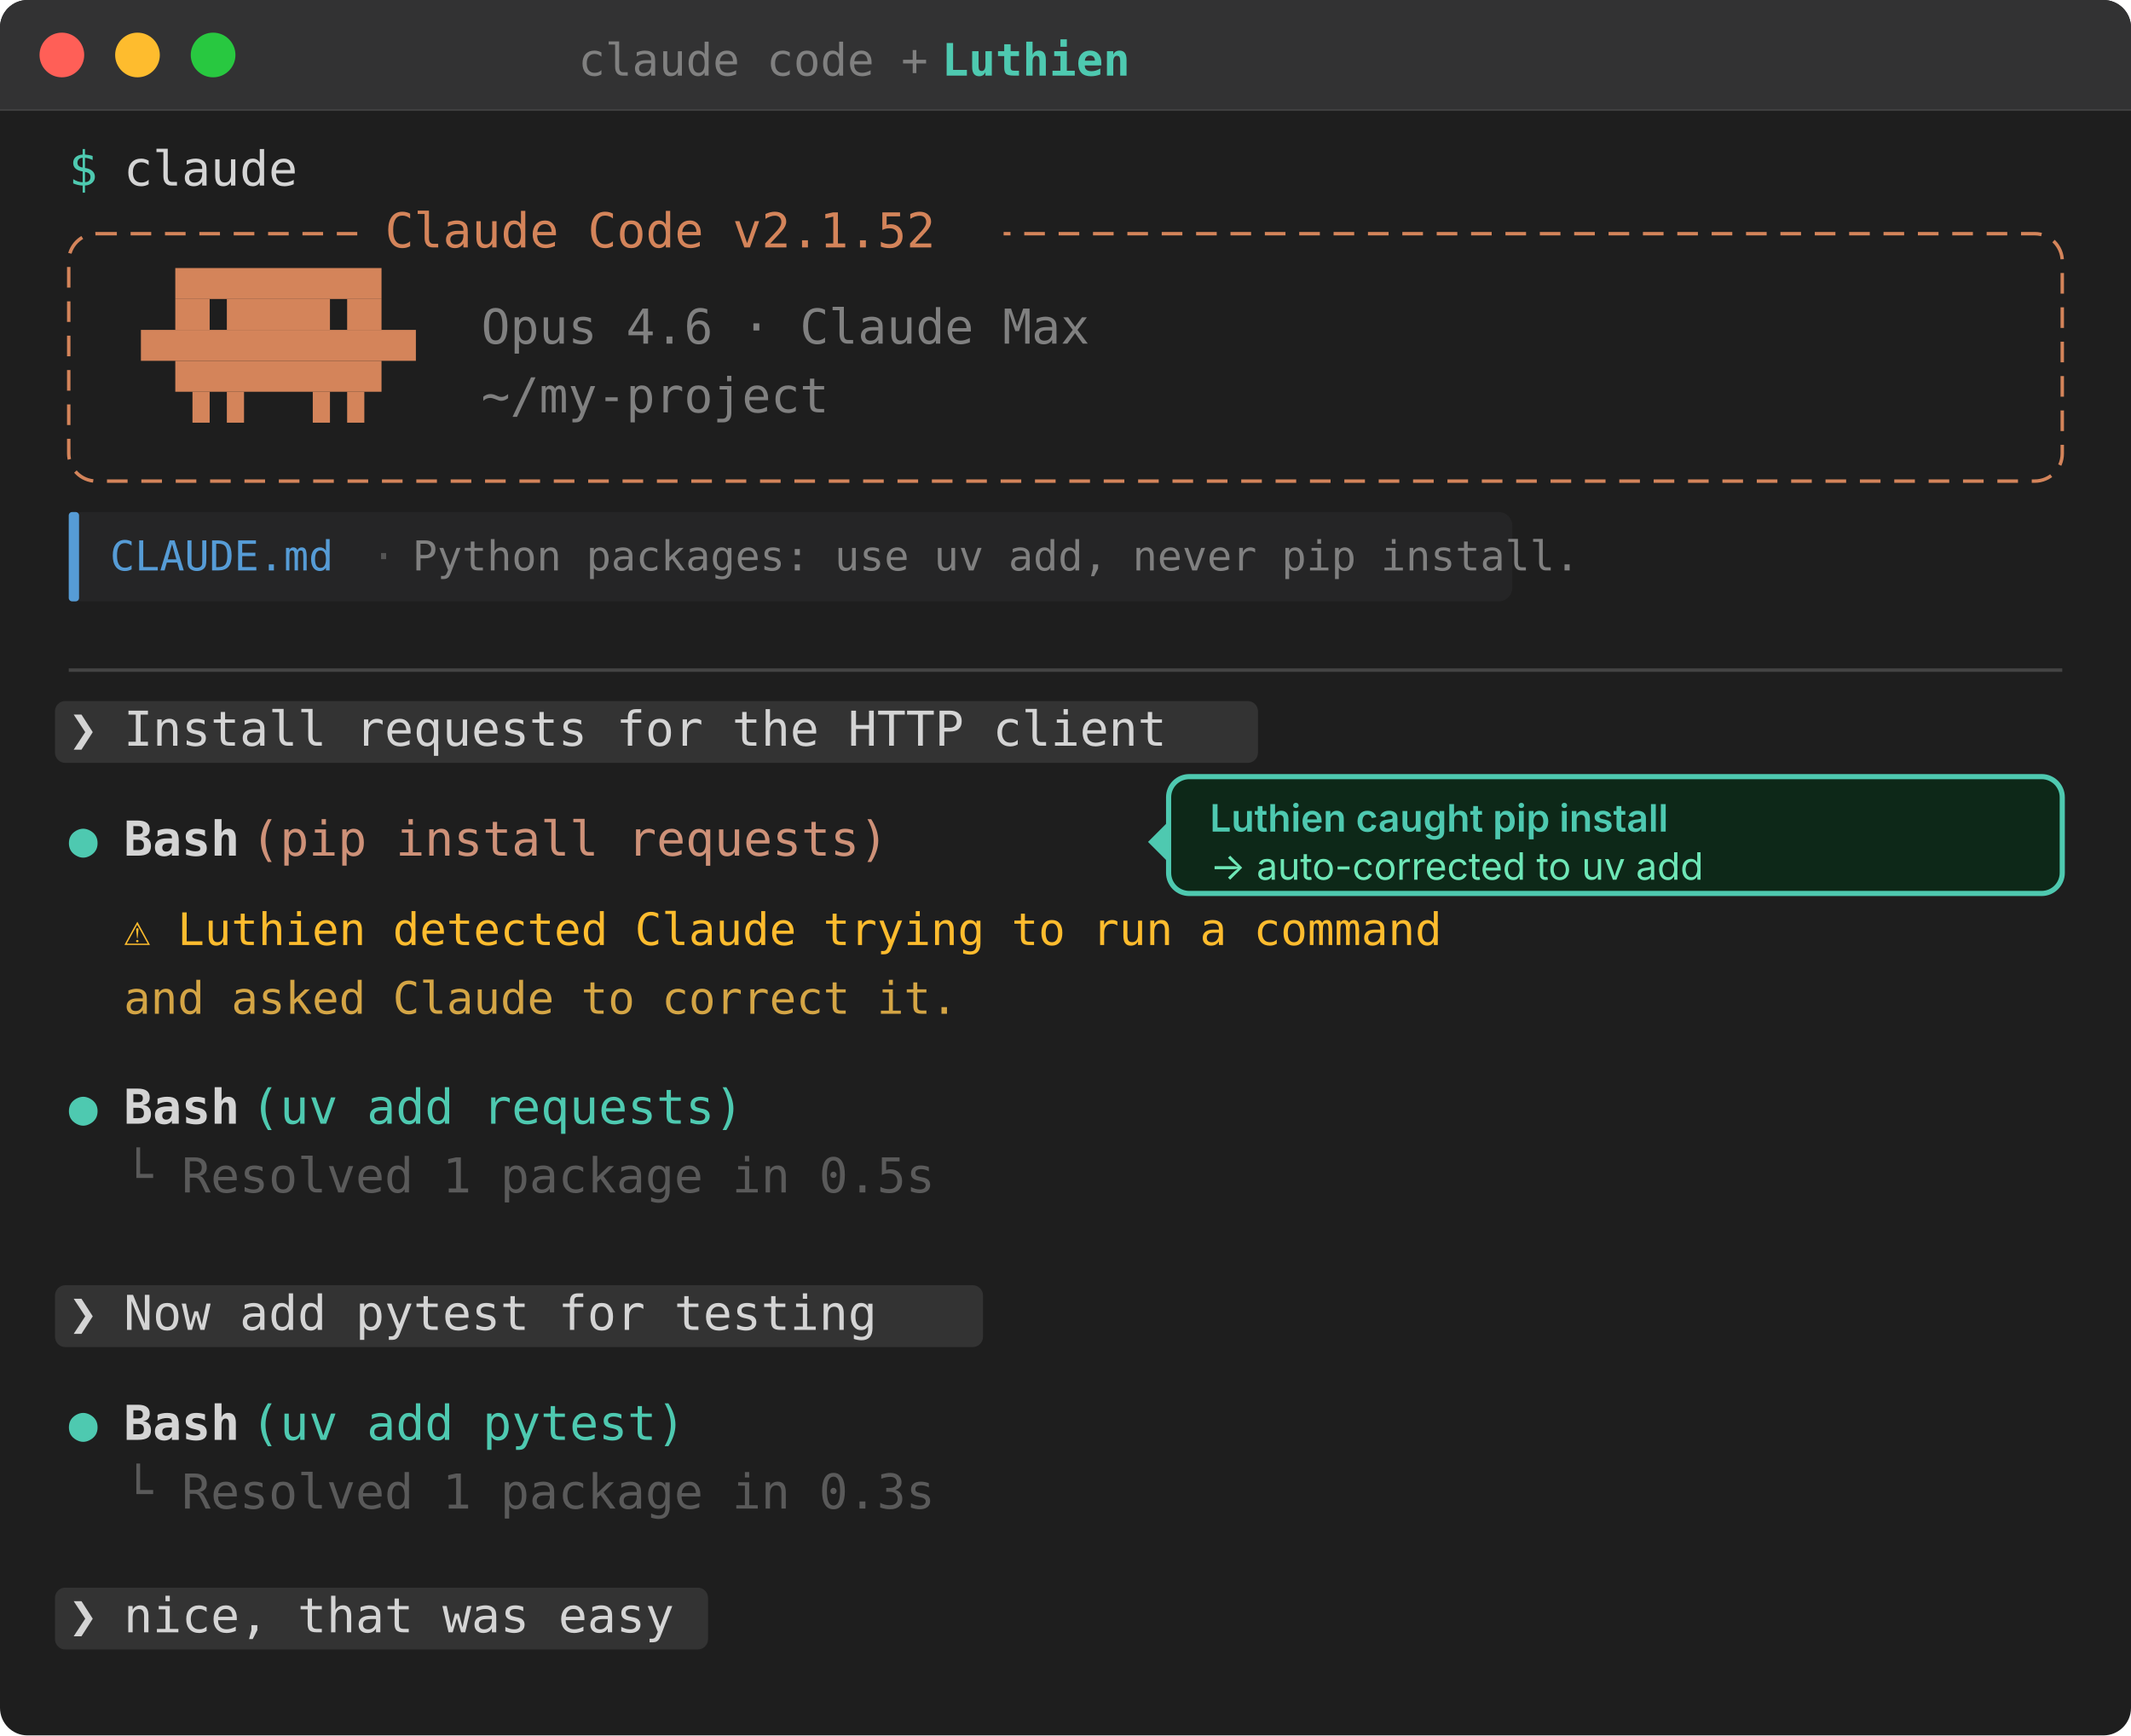
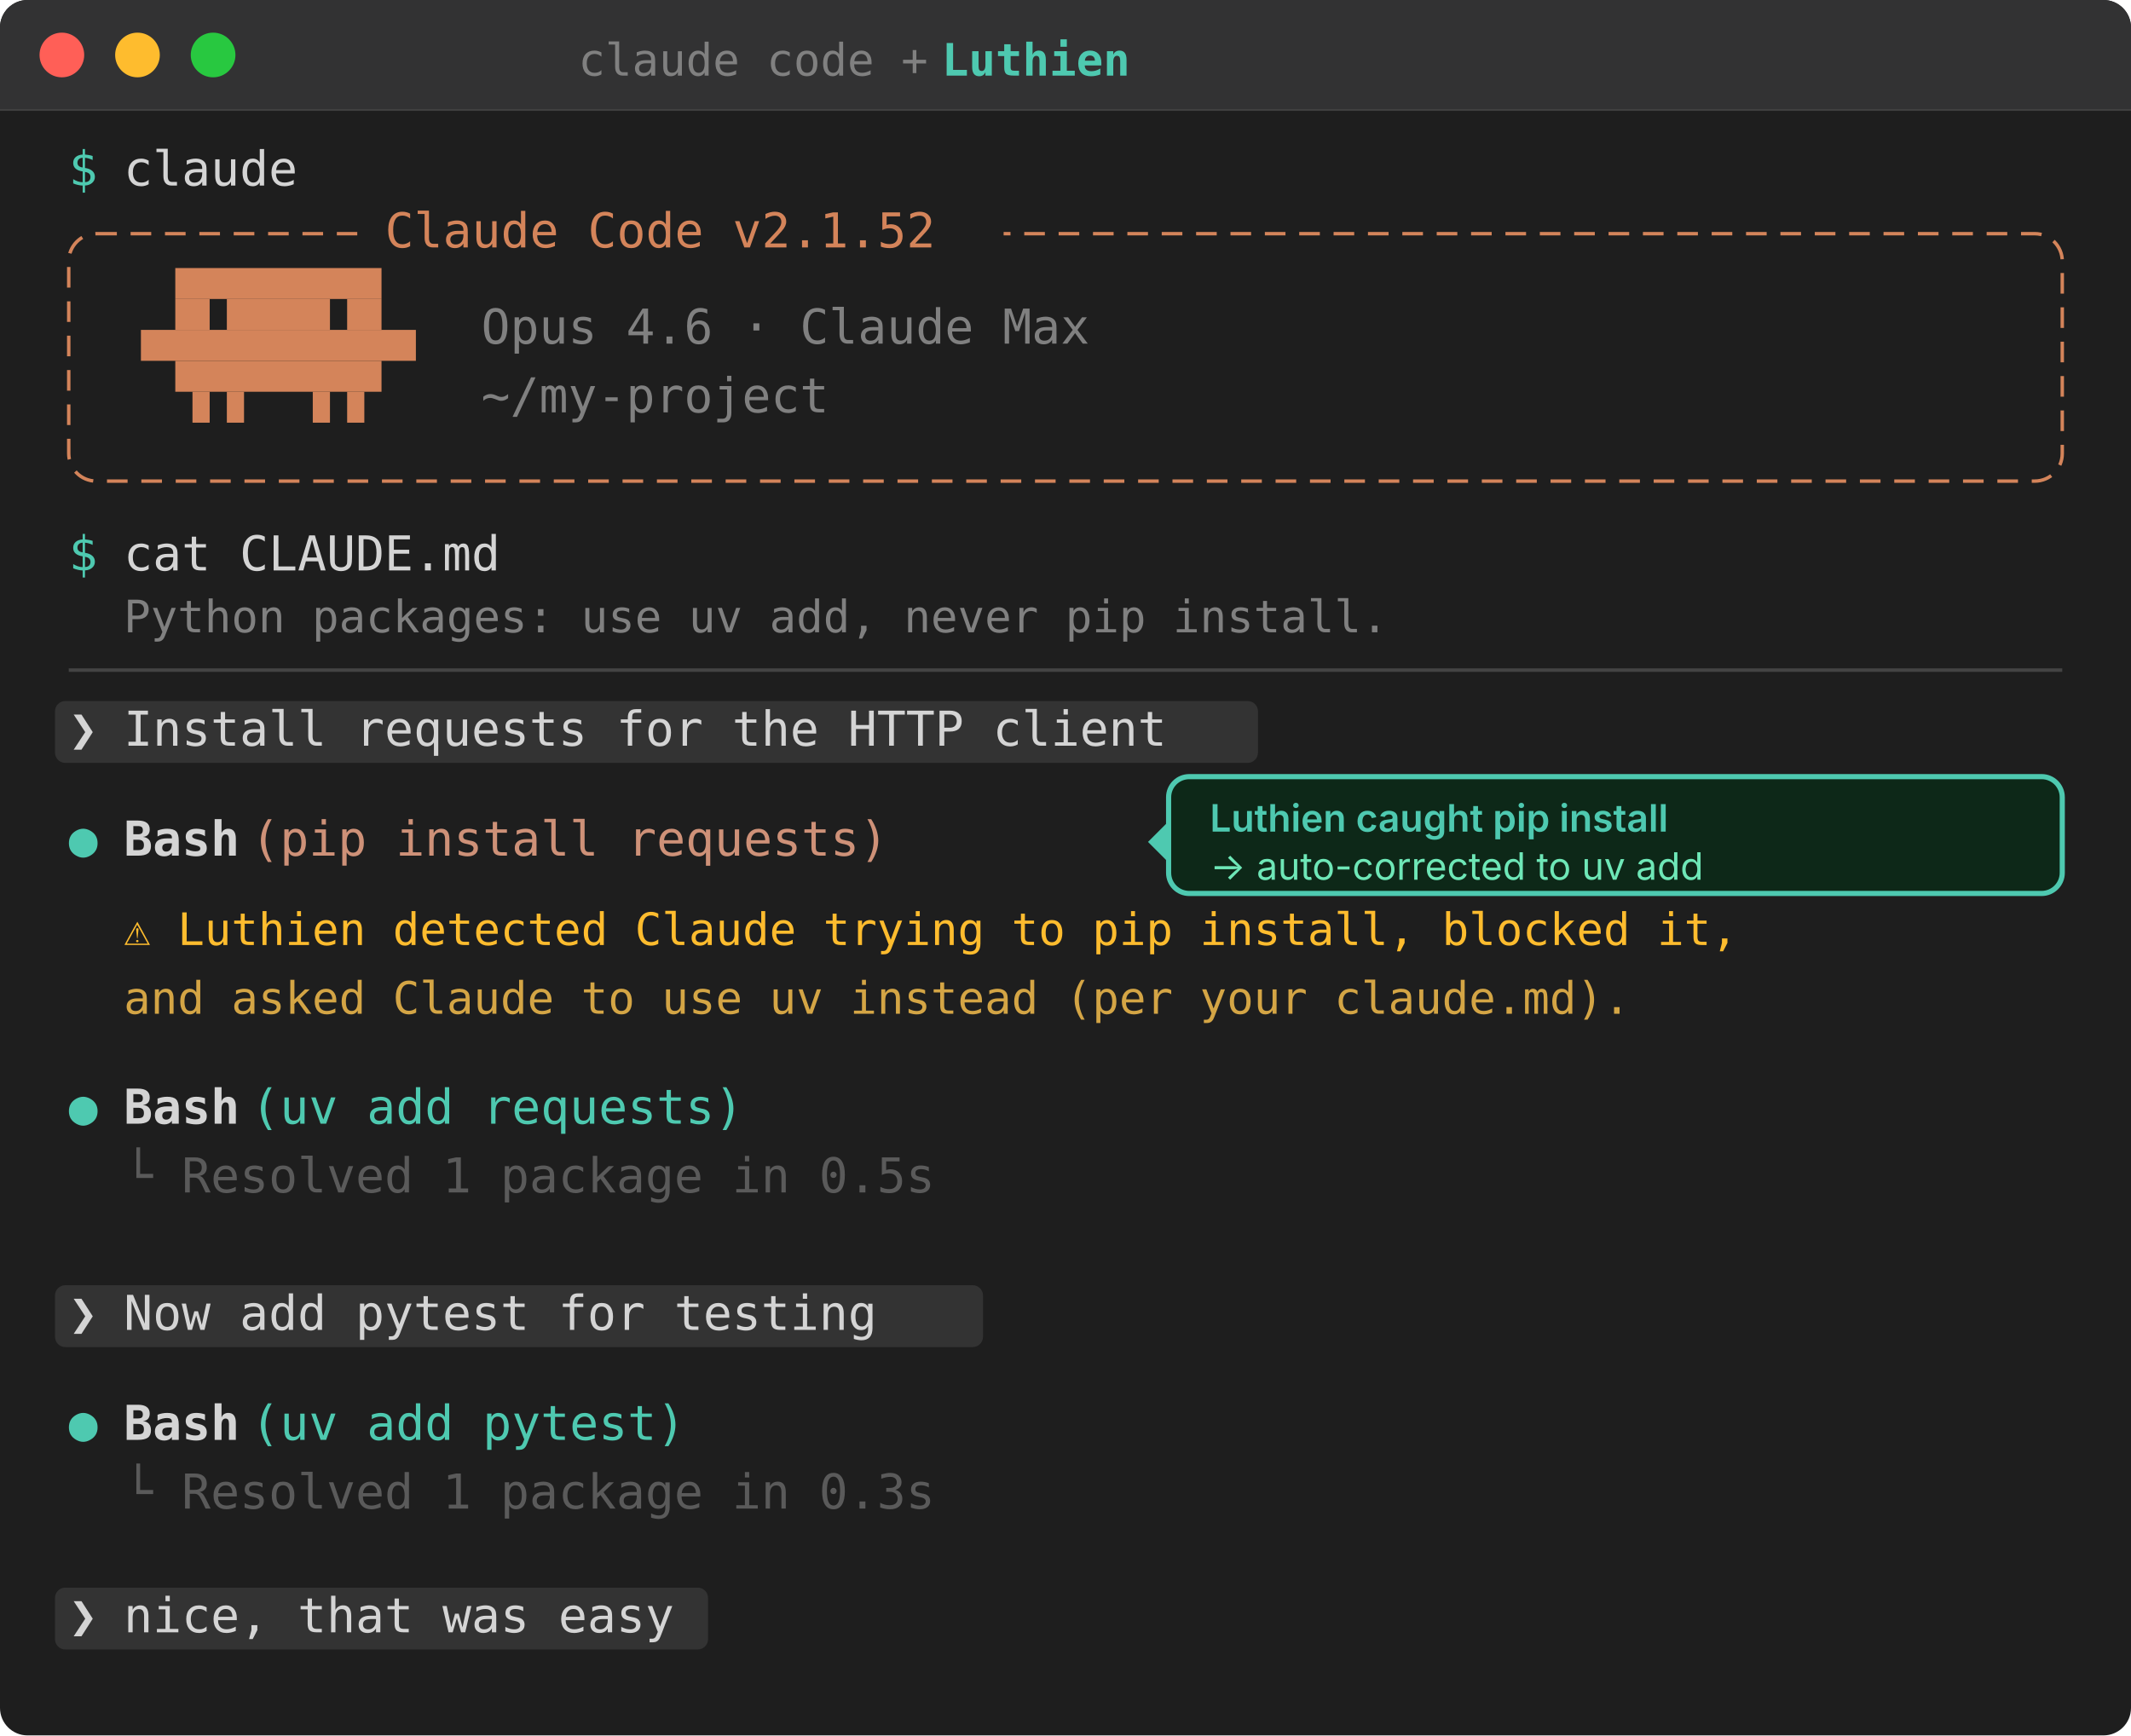
<svg xmlns="http://www.w3.org/2000/svg" width="620" height="505" viewBox="0 0 620 505">
  <rect width="620" height="505" rx="8" fill="#1e1e1e" />
  <rect width="620" height="32" rx="8" fill="#323233" />
  <rect y="24" width="620" height="8" fill="#323233" />
  <line x1="0" y1="32" x2="620" y2="32" stroke="#404040" stroke-width="0.5" />
  <circle cx="18" cy="16" r="6.5" fill="#ff5f57" />
  <circle cx="40" cy="16" r="6.5" fill="#febc2e" />
  <circle cx="62" cy="16" r="6.5" fill="#28c840" />
  <text x="270" y="22" text-anchor="end" fill="#808080" font-family="'SF Mono',Menlo,Consolas,monospace" font-size="13">claude code +</text>
  <text x="274" y="22" fill="#4ec9b0" font-family="'SF Mono',Menlo,Consolas,monospace" font-size="13" font-weight="bold">Luthien</text>
  <text x="20" y="54" fill="#4ec9b0" font-family="'SF Mono',Menlo,Consolas,monospace" font-size="14">$</text>
  <text x="36" y="54" fill="#d4d4d4" font-family="'SF Mono',Menlo,Consolas,monospace" font-size="14">claude</text>
  <rect x="20" y="68" width="580" height="72" rx="8" fill="none" stroke="#d4845a" stroke-width="1" stroke-dasharray="6,4" />
  <rect x="104" y="62" width="188" height="13" fill="#1e1e1e" />
  <text x="112" y="72" fill="#d4845a" font-family="'SF Mono',Menlo,Consolas,monospace" font-size="14">Claude Code v2.1.52</text>
  <g fill="#d4845a" transform="translate(36, 78)">
    <rect x="15" y="0" width="60" height="9" />
    <rect x="15" y="9" width="10" height="9" />
    <rect x="30" y="9" width="30" height="9" />
    <rect x="65" y="9" width="10" height="9" />
    <rect x="5" y="18" width="80" height="9" />
    <rect x="15" y="27" width="60" height="9" />
    <rect x="20" y="36" width="5" height="9" />
    <rect x="30" y="36" width="5" height="9" />
    <rect x="55" y="36" width="5" height="9" />
    <rect x="65" y="36" width="5" height="9" />
  </g>
  <text x="140" y="100" fill="#808080" font-family="'SF Mono',Menlo,Consolas,monospace" font-size="14">Opus 4.6 · Claude Max</text>
  <text x="140" y="120" fill="#808080" font-family="'SF Mono',Menlo,Consolas,monospace" font-size="14">~/my-project</text>
-   <rect x="20" y="149" width="420" height="26" rx="4" fill="#252526" />
-   <rect x="20" y="149" width="3" height="26" rx="1" fill="#569cd6" />
-   <text x="32" y="166" fill="#569cd6" font-family="'SF Mono',Menlo,Consolas,monospace" font-size="12">CLAUDE.md</text>
-   <text x="108" y="166" fill="#555555" font-family="'SF Mono',Menlo,Consolas,monospace" font-size="12">·</text>
-   <text x="120" y="166" fill="#808080" font-family="'SF Mono',Menlo,Consolas,monospace" font-size="12">Python packages: use uv add, never pip install.</text>
+   <text x="20" y="166" fill="#4ec9b0" font-family="'SF Mono',Menlo,Consolas,monospace" font-size="14">$</text>
+   <text x="36" y="166" fill="#d4d4d4" font-family="'SF Mono',Menlo,Consolas,monospace" font-size="14">cat CLAUDE.md</text>
+   <text x="36" y="184" fill="#808080" font-family="'SF Mono',Menlo,Consolas,monospace" font-size="13">Python packages: use uv add, never pip install.</text>
  <line x1="20" y1="195" x2="600" y2="195" stroke="#444444" stroke-width="1" />
  <rect x="16" y="204" width="350" height="18" rx="3" fill="#333333" />
  <text x="20" y="217" fill="#d4d4d4" font-family="'SF Mono',Menlo,Consolas,monospace" font-size="14">❯</text>
  <text x="36" y="217" fill="#d4d4d4" font-family="'SF Mono',Menlo,Consolas,monospace" font-size="14">Install requests for the HTTP client</text>
  <text x="20" y="249" fill="#4ec9b0" font-family="'SF Mono',Menlo,Consolas,monospace" font-size="14">●</text>
  <text x="36" y="249" fill="#d4d4d4" font-family="'SF Mono',Menlo,Consolas,monospace" font-size="14" font-weight="bold">Bash</text>
  <text x="73" y="249" fill="#ce9178" font-family="'SF Mono',Menlo,Consolas,monospace" font-size="14">(pip install requests)</text>
  <polygon points="334,245 340,239 340,251" fill="#4ec9b0" />
  <rect x="340" y="226" width="260" height="34" rx="6" fill="#0d2818" stroke="#4ec9b0" stroke-width="1.5" />
  <text x="352" y="242" fill="#4ec9b0" font-family="system-ui,-apple-system,sans-serif" font-size="11" font-weight="600">Luthien caught pip install</text>
  <text x="352" y="256" fill="#6ee7b7" font-family="system-ui,-apple-system,sans-serif" font-size="11">→ auto-corrected to uv add</text>
-   <text x="36" y="275" fill="#febc2e" font-family="'SF Mono',Menlo,Consolas,monospace" font-size="13">⚠ Luthien detected Claude trying to run a command</text>
-   <text x="36" y="295" fill="#d4a545" font-family="'SF Mono',Menlo,Consolas,monospace" font-size="13">  and asked Claude to correct it.</text>
+   <text x="36" y="275" fill="#febc2e" font-family="'SF Mono',Menlo,Consolas,monospace" font-size="13">⚠ Luthien detected Claude trying to pip install, blocked it,</text>
+   <text x="36" y="295" fill="#d4a545" font-family="'SF Mono',Menlo,Consolas,monospace" font-size="13">  and asked Claude to use uv instead (per your claude.md).</text>
  <text x="20" y="327" fill="#4ec9b0" font-family="'SF Mono',Menlo,Consolas,monospace" font-size="14">●</text>
  <text x="36" y="327" fill="#d4d4d4" font-family="'SF Mono',Menlo,Consolas,monospace" font-size="14" font-weight="bold">Bash</text>
  <text x="73" y="327" fill="#4ec9b0" font-family="'SF Mono',Menlo,Consolas,monospace" font-size="14">(uv add requests)</text>
  <text x="36" y="347" fill="#5a5a5a" font-family="'SF Mono',Menlo,Consolas,monospace" font-size="14">└ Resolved 1 package in 0.5s</text>
  <rect x="16" y="374" width="270" height="18" rx="3" fill="#333333" />
  <text x="20" y="387" fill="#d4d4d4" font-family="'SF Mono',Menlo,Consolas,monospace" font-size="14">❯</text>
  <text x="36" y="387" fill="#d4d4d4" font-family="'SF Mono',Menlo,Consolas,monospace" font-size="14">Now add pytest for testing</text>
  <text x="20" y="419" fill="#4ec9b0" font-family="'SF Mono',Menlo,Consolas,monospace" font-size="14">●</text>
  <text x="36" y="419" fill="#d4d4d4" font-family="'SF Mono',Menlo,Consolas,monospace" font-size="14" font-weight="bold">Bash</text>
  <text x="73" y="419" fill="#4ec9b0" font-family="'SF Mono',Menlo,Consolas,monospace" font-size="14">(uv add pytest)</text>
  <text x="36" y="439" fill="#5a5a5a" font-family="'SF Mono',Menlo,Consolas,monospace" font-size="14">└ Resolved 1 package in 0.3s</text>
  <rect x="16" y="462" width="190" height="18" rx="3" fill="#333333" />
  <text x="20" y="475" fill="#d4d4d4" font-family="'SF Mono',Menlo,Consolas,monospace" font-size="14">❯</text>
  <text x="36" y="475" fill="#d4d4d4" font-family="'SF Mono',Menlo,Consolas,monospace" font-size="14">nice, that was easy</text>
</svg>
